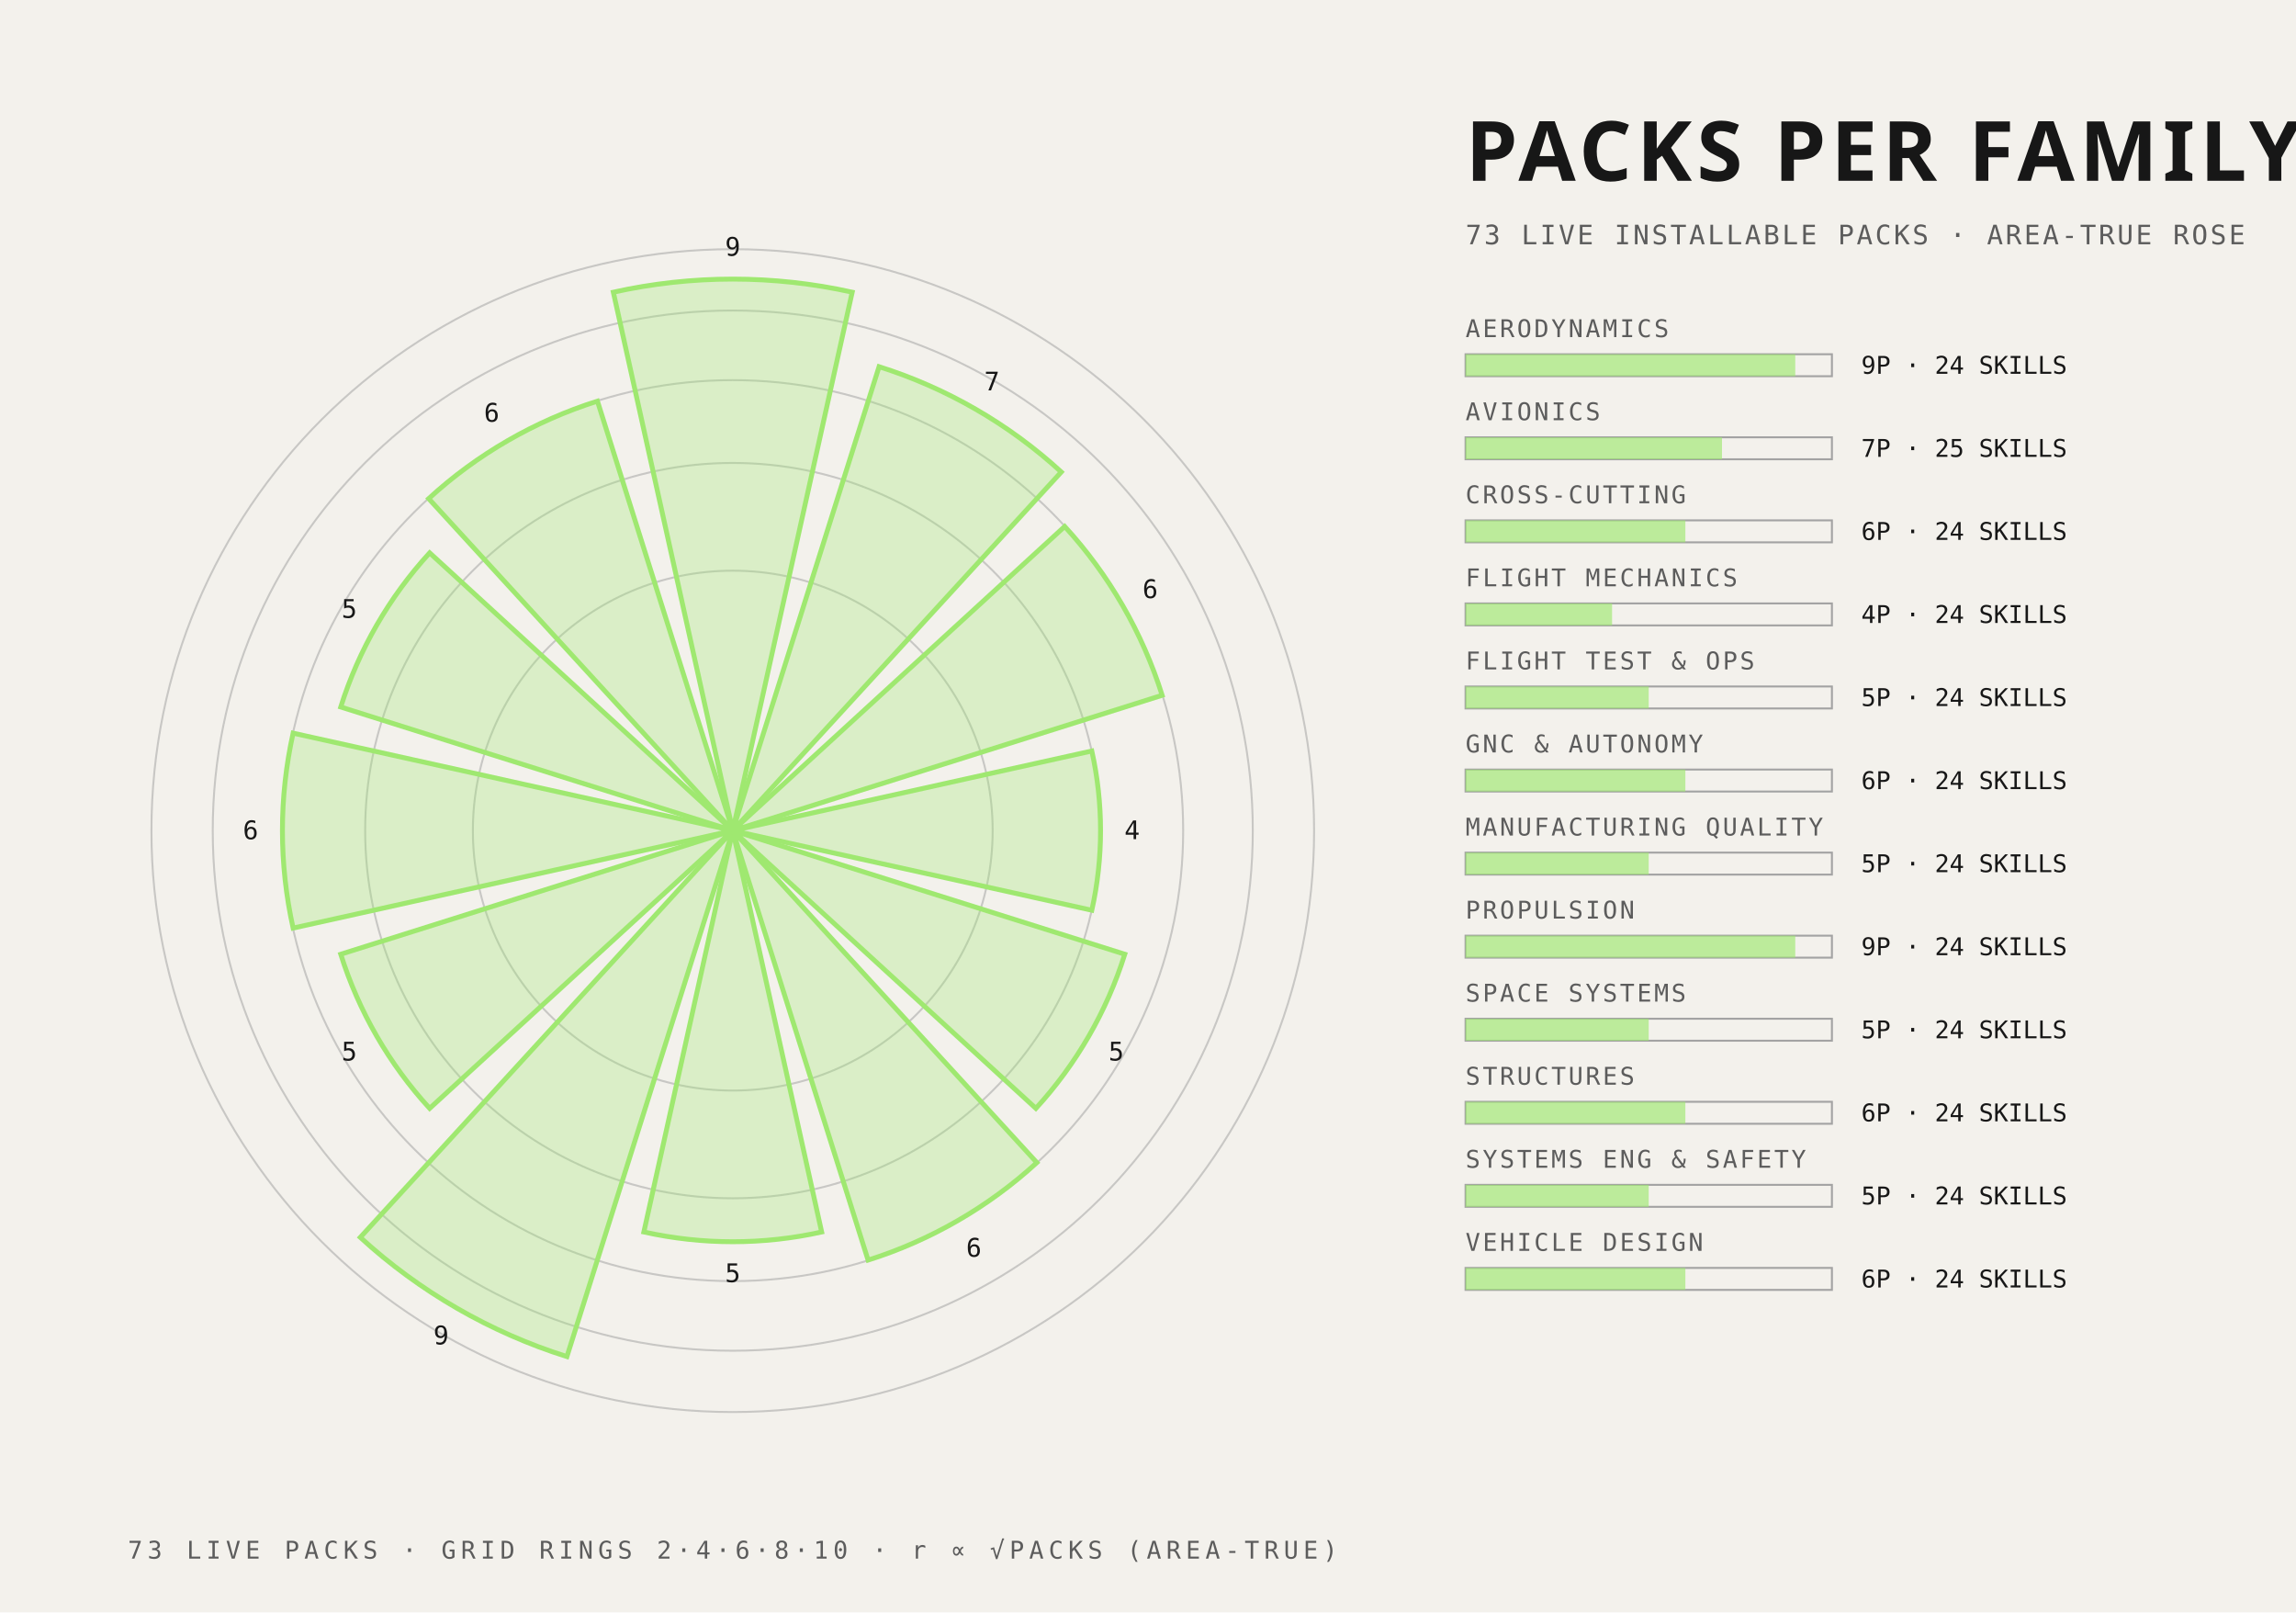
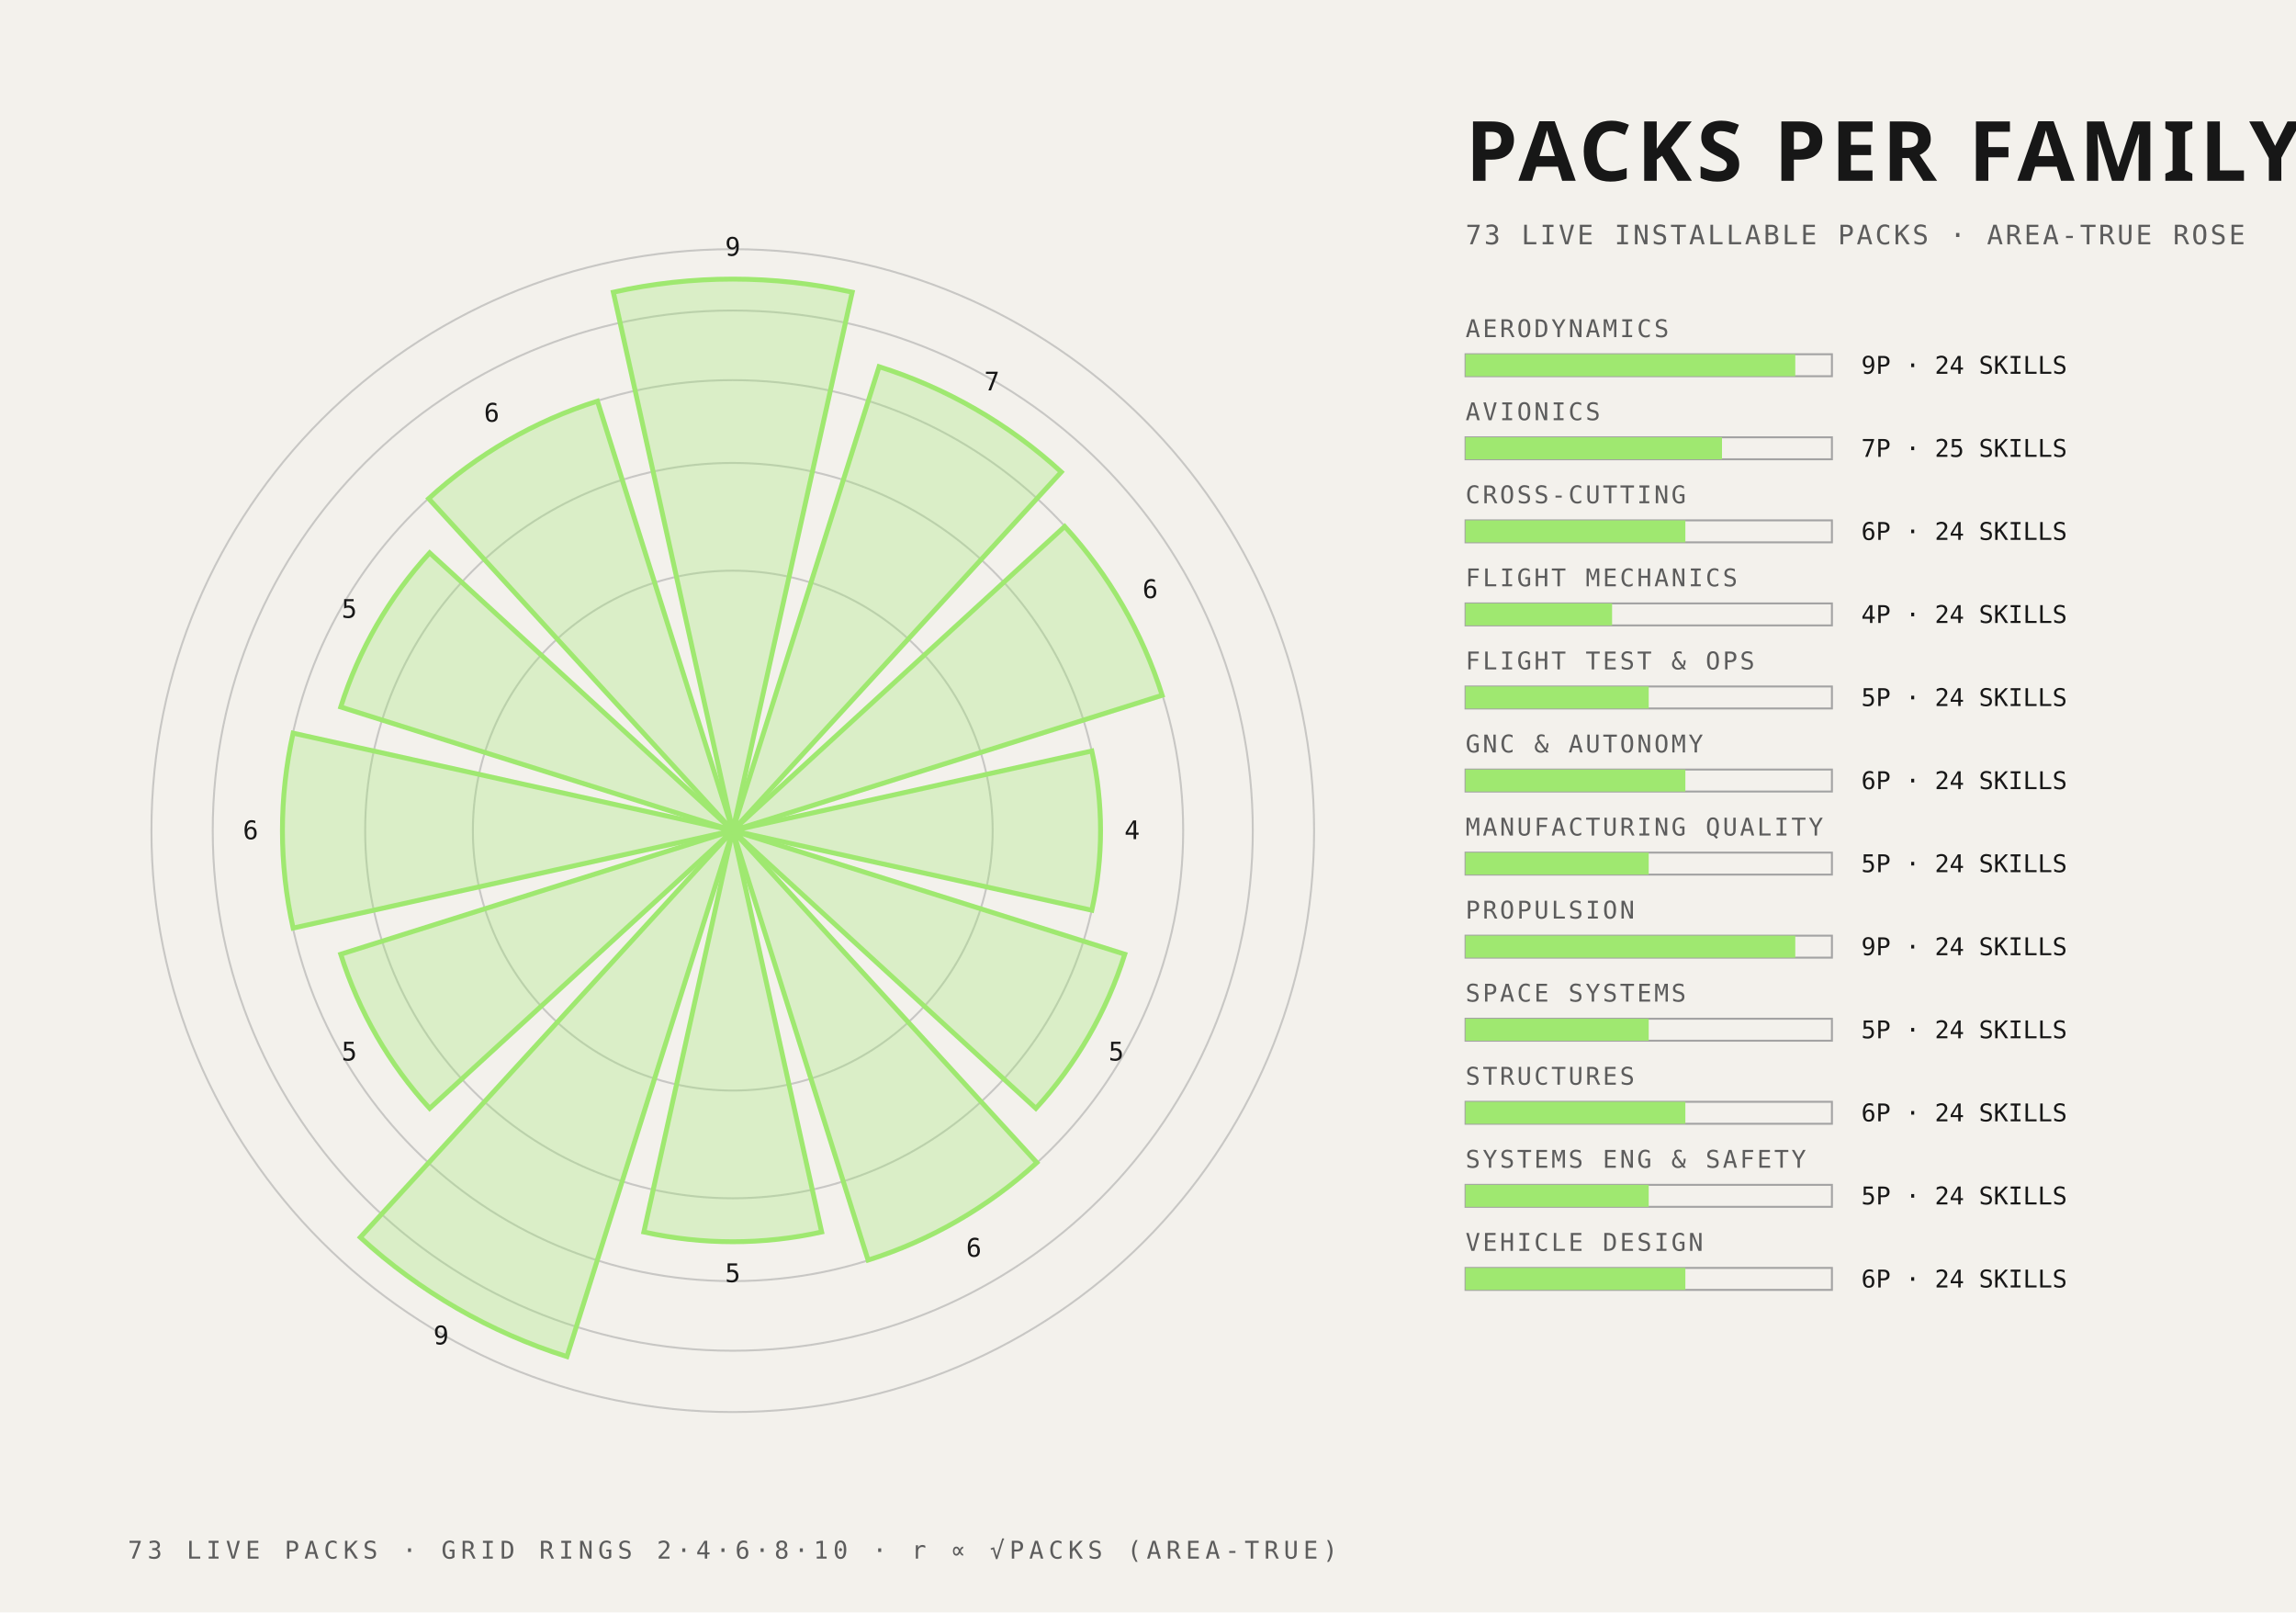
<svg xmlns="http://www.w3.org/2000/svg" width="940" height="660" viewBox="0 0 940 660">
  <style>
    .mono { font-family: "JetBrains Mono", "IBM Plex Mono", "Menlo", monospace; }
    .cond { font-family: "Barlow Condensed", "DIN Condensed", "Arial Narrow", sans-serif; font-weight: 700; text-transform: uppercase; }
+     .serif { font-family: "Instrument Serif", Georgia, serif; font-style: italic; }
  </style>
  <rect width="940" height="660" fill="#f3f1ec" />
  <circle cx="300" cy="340" r="106.4" fill="none" stroke="#a3a3a3" stroke-width="0.8" stroke-opacity="0.55" />
  <circle cx="300" cy="340" r="150.5" fill="none" stroke="#a3a3a3" stroke-width="0.8" stroke-opacity="0.55" />
  <circle cx="300" cy="340" r="184.4" fill="none" stroke="#a3a3a3" stroke-width="0.8" stroke-opacity="0.55" />
  <circle cx="300" cy="340" r="212.9" fill="none" stroke="#a3a3a3" stroke-width="0.8" stroke-opacity="0.55" />
  <circle cx="300" cy="340" r="238.0" fill="none" stroke="#a3a3a3" stroke-width="0.8" stroke-opacity="0.55" />
-   <path d="M 300 340 L 251.1 119.6 A 225.8 225.8 0 0 1 348.9 119.6 Z" fill="#9fe870" fill-opacity="0.3" stroke="#9fe870" stroke-width="2" />
+   <path d="M 300 340 L 251.1 119.6 A 225.8 225.8 0 0 1 348.9 119.6 Z" fill="#9fe870" fill-opacity="0.30" stroke="#9fe870" stroke-width="2" />
  <text class="mono" x="300.0" y="104.7" text-anchor="middle" font-size="10.5" fill="#171717">9</text>
-   <path d="M 300 340 L 359.9 150.1 A 199.1 199.1 0 0 1 434.5 193.2 Z" fill="#9fe870" fill-opacity="0.3" stroke="#9fe870" stroke-width="2" />
+   <path d="M 300 340 L 359.9 150.1 A 199.1 199.1 0 0 1 434.5 193.2 Z" fill="#9fe870" fill-opacity="0.30" stroke="#9fe870" stroke-width="2" />
  <text class="mono" x="406.1" y="159.8" text-anchor="middle" font-size="10.5" fill="#171717">7</text>
-   <path d="M 300 340 L 435.9 215.5 A 184.4 184.4 0 0 1 475.8 284.6 Z" fill="#9fe870" fill-opacity="0.3" stroke="#9fe870" stroke-width="2" />
+   <path d="M 300 340 L 435.9 215.5 A 184.4 184.4 0 0 1 475.8 284.6 Z" fill="#9fe870" fill-opacity="0.30" stroke="#9fe870" stroke-width="2" />
  <text class="mono" x="470.9" y="244.8" text-anchor="middle" font-size="10.5" fill="#171717">6</text>
-   <path d="M 300 340 L 447.0 307.4 A 150.5 150.5 0 0 1 447.0 372.6 Z" fill="#9fe870" fill-opacity="0.3" stroke="#9fe870" stroke-width="2" />
+   <path d="M 300 340 L 447.0 307.4 A 150.5 150.5 0 0 1 447.0 372.6 Z" fill="#9fe870" fill-opacity="0.30" stroke="#9fe870" stroke-width="2" />
  <text class="mono" x="463.5" y="343.5" text-anchor="middle" font-size="10.5" fill="#171717">4</text>
-   <path d="M 300 340 L 460.5 390.6 A 168.3 168.3 0 0 1 424.1 453.7 Z" fill="#9fe870" fill-opacity="0.3" stroke="#9fe870" stroke-width="2" />
+   <path d="M 300 340 L 460.5 390.6 A 168.3 168.3 0 0 1 424.1 453.7 Z" fill="#9fe870" fill-opacity="0.30" stroke="#9fe870" stroke-width="2" />
  <text class="mono" x="457.0" y="434.1" text-anchor="middle" font-size="10.5" fill="#171717">5</text>
-   <path d="M 300 340 L 424.5 475.9 A 184.4 184.4 0 0 1 355.4 515.8 Z" fill="#9fe870" fill-opacity="0.3" stroke="#9fe870" stroke-width="2" />
+   <path d="M 300 340 L 424.5 475.9 A 184.4 184.4 0 0 1 355.4 515.8 Z" fill="#9fe870" fill-opacity="0.30" stroke="#9fe870" stroke-width="2" />
  <text class="mono" x="398.7" y="514.4" text-anchor="middle" font-size="10.5" fill="#171717">6</text>
-   <path d="M 300 340 L 336.4 504.3 A 168.3 168.3 0 0 1 263.6 504.3 Z" fill="#9fe870" fill-opacity="0.3" stroke="#9fe870" stroke-width="2" />
+   <path d="M 300 340 L 336.4 504.3 A 168.3 168.3 0 0 1 263.6 504.3 Z" fill="#9fe870" fill-opacity="0.30" stroke="#9fe870" stroke-width="2" />
  <text class="mono" x="300.0" y="524.8" text-anchor="middle" font-size="10.5" fill="#171717">5</text>
-   <path d="M 300 340 L 232.1 555.3 A 225.8 225.8 0 0 1 147.5 506.5 Z" fill="#9fe870" fill-opacity="0.3" stroke="#9fe870" stroke-width="2" />
+   <path d="M 300 340 L 232.1 555.3 A 225.8 225.8 0 0 1 147.5 506.5 Z" fill="#9fe870" fill-opacity="0.30" stroke="#9fe870" stroke-width="2" />
  <text class="mono" x="180.6" y="550.3" text-anchor="middle" font-size="10.5" fill="#171717">9</text>
-   <path d="M 300 340 L 175.9 453.7 A 168.3 168.3 0 0 1 139.5 390.6 Z" fill="#9fe870" fill-opacity="0.3" stroke="#9fe870" stroke-width="2" />
+   <path d="M 300 340 L 175.9 453.7 A 168.3 168.3 0 0 1 139.5 390.6 Z" fill="#9fe870" fill-opacity="0.30" stroke="#9fe870" stroke-width="2" />
  <text class="mono" x="143.0" y="434.1" text-anchor="middle" font-size="10.5" fill="#171717">5</text>
-   <path d="M 300 340 L 120.0 379.9 A 184.4 184.4 0 0 1 120.0 300.1 Z" fill="#9fe870" fill-opacity="0.3" stroke="#9fe870" stroke-width="2" />
+   <path d="M 300 340 L 120.0 379.9 A 184.4 184.4 0 0 1 120.0 300.1 Z" fill="#9fe870" fill-opacity="0.30" stroke="#9fe870" stroke-width="2" />
  <text class="mono" x="102.6" y="343.5" text-anchor="middle" font-size="10.5" fill="#171717">6</text>
-   <path d="M 300 340 L 139.5 289.4 A 168.3 168.3 0 0 1 175.9 226.3 Z" fill="#9fe870" fill-opacity="0.3" stroke="#9fe870" stroke-width="2" />
+   <path d="M 300 340 L 139.5 289.4 A 168.3 168.3 0 0 1 175.9 226.3 Z" fill="#9fe870" fill-opacity="0.30" stroke="#9fe870" stroke-width="2" />
  <text class="mono" x="143.0" y="252.9" text-anchor="middle" font-size="10.5" fill="#171717">5</text>
-   <path d="M 300 340 L 175.5 204.1 A 184.4 184.4 0 0 1 244.6 164.2 Z" fill="#9fe870" fill-opacity="0.3" stroke="#9fe870" stroke-width="2" />
+   <path d="M 300 340 L 175.5 204.1 A 184.4 184.4 0 0 1 244.6 164.2 Z" fill="#9fe870" fill-opacity="0.30" stroke="#9fe870" stroke-width="2" />
  <text class="mono" x="201.3" y="172.6" text-anchor="middle" font-size="10.5" fill="#171717">6</text>
  <text class="cond" x="600.0" y="74.0" text-anchor="start" font-size="34" fill="#171717" letter-spacing="2">PACKS PER FAMILY</text>
  <text class="mono" x="600.0" y="100.0" text-anchor="start" font-size="11" fill="#5c5c5c" letter-spacing="1">73 LIVE INSTALLABLE PACKS · AREA-TRUE ROSE</text>
  <text class="mono" x="600.0" y="138.0" text-anchor="start" font-size="10" fill="#5c5c5c" letter-spacing="1">AERODYNAMICS</text>
  <rect x="600" y="145" width="150" height="9" fill="none" stroke="#a3a3a3" stroke-width="0.8" />
-   <rect x="600" y="145" width="135.0" height="9" fill="#9fe870" fill-opacity="0.65" />
+   <rect x="600" y="145" width="135.0" height="9" fill="#9fe870" />
  <text class="mono" x="762.0" y="153.0" text-anchor="start" font-size="10" fill="#171717">9P · 24 SKILLS</text>
  <text class="mono" x="600.0" y="172.0" text-anchor="start" font-size="10" fill="#5c5c5c" letter-spacing="1">AVIONICS</text>
  <rect x="600" y="179" width="150" height="9" fill="none" stroke="#a3a3a3" stroke-width="0.8" />
-   <rect x="600" y="179" width="105.0" height="9" fill="#9fe870" fill-opacity="0.65" />
+   <rect x="600" y="179" width="105.0" height="9" fill="#9fe870" />
  <text class="mono" x="762.0" y="187.0" text-anchor="start" font-size="10" fill="#171717">7P · 25 SKILLS</text>
  <text class="mono" x="600.0" y="206.0" text-anchor="start" font-size="10" fill="#5c5c5c" letter-spacing="1">CROSS-CUTTING</text>
  <rect x="600" y="213" width="150" height="9" fill="none" stroke="#a3a3a3" stroke-width="0.8" />
-   <rect x="600" y="213" width="90.0" height="9" fill="#9fe870" fill-opacity="0.65" />
+   <rect x="600" y="213" width="90.0" height="9" fill="#9fe870" />
  <text class="mono" x="762.0" y="221.0" text-anchor="start" font-size="10" fill="#171717">6P · 24 SKILLS</text>
  <text class="mono" x="600.0" y="240.0" text-anchor="start" font-size="10" fill="#5c5c5c" letter-spacing="1">FLIGHT MECHANICS</text>
  <rect x="600" y="247" width="150" height="9" fill="none" stroke="#a3a3a3" stroke-width="0.8" />
-   <rect x="600" y="247" width="60.0" height="9" fill="#9fe870" fill-opacity="0.65" />
+   <rect x="600" y="247" width="60.0" height="9" fill="#9fe870" />
  <text class="mono" x="762.0" y="255.0" text-anchor="start" font-size="10" fill="#171717">4P · 24 SKILLS</text>
  <text class="mono" x="600.0" y="274.0" text-anchor="start" font-size="10" fill="#5c5c5c" letter-spacing="1">FLIGHT TEST &amp; OPS</text>
  <rect x="600" y="281" width="150" height="9" fill="none" stroke="#a3a3a3" stroke-width="0.8" />
-   <rect x="600" y="281" width="75.0" height="9" fill="#9fe870" fill-opacity="0.65" />
+   <rect x="600" y="281" width="75.0" height="9" fill="#9fe870" />
  <text class="mono" x="762.0" y="289.0" text-anchor="start" font-size="10" fill="#171717">5P · 24 SKILLS</text>
  <text class="mono" x="600.0" y="308.0" text-anchor="start" font-size="10" fill="#5c5c5c" letter-spacing="1">GNC &amp; AUTONOMY</text>
  <rect x="600" y="315" width="150" height="9" fill="none" stroke="#a3a3a3" stroke-width="0.8" />
-   <rect x="600" y="315" width="90.0" height="9" fill="#9fe870" fill-opacity="0.65" />
+   <rect x="600" y="315" width="90.0" height="9" fill="#9fe870" />
  <text class="mono" x="762.0" y="323.0" text-anchor="start" font-size="10" fill="#171717">6P · 24 SKILLS</text>
  <text class="mono" x="600.0" y="342.0" text-anchor="start" font-size="10" fill="#5c5c5c" letter-spacing="1">MANUFACTURING QUALITY</text>
  <rect x="600" y="349" width="150" height="9" fill="none" stroke="#a3a3a3" stroke-width="0.8" />
-   <rect x="600" y="349" width="75.0" height="9" fill="#9fe870" fill-opacity="0.65" />
+   <rect x="600" y="349" width="75.0" height="9" fill="#9fe870" />
  <text class="mono" x="762.0" y="357.0" text-anchor="start" font-size="10" fill="#171717">5P · 24 SKILLS</text>
  <text class="mono" x="600.0" y="376.0" text-anchor="start" font-size="10" fill="#5c5c5c" letter-spacing="1">PROPULSION</text>
  <rect x="600" y="383" width="150" height="9" fill="none" stroke="#a3a3a3" stroke-width="0.8" />
-   <rect x="600" y="383" width="135.0" height="9" fill="#9fe870" fill-opacity="0.65" />
+   <rect x="600" y="383" width="135.0" height="9" fill="#9fe870" />
  <text class="mono" x="762.0" y="391.0" text-anchor="start" font-size="10" fill="#171717">9P · 24 SKILLS</text>
  <text class="mono" x="600.0" y="410.0" text-anchor="start" font-size="10" fill="#5c5c5c" letter-spacing="1">SPACE SYSTEMS</text>
  <rect x="600" y="417" width="150" height="9" fill="none" stroke="#a3a3a3" stroke-width="0.8" />
-   <rect x="600" y="417" width="75.0" height="9" fill="#9fe870" fill-opacity="0.65" />
+   <rect x="600" y="417" width="75.0" height="9" fill="#9fe870" />
  <text class="mono" x="762.0" y="425.0" text-anchor="start" font-size="10" fill="#171717">5P · 24 SKILLS</text>
  <text class="mono" x="600.0" y="444.0" text-anchor="start" font-size="10" fill="#5c5c5c" letter-spacing="1">STRUCTURES</text>
  <rect x="600" y="451" width="150" height="9" fill="none" stroke="#a3a3a3" stroke-width="0.8" />
-   <rect x="600" y="451" width="90.0" height="9" fill="#9fe870" fill-opacity="0.65" />
+   <rect x="600" y="451" width="90.0" height="9" fill="#9fe870" />
  <text class="mono" x="762.0" y="459.0" text-anchor="start" font-size="10" fill="#171717">6P · 24 SKILLS</text>
  <text class="mono" x="600.0" y="478.0" text-anchor="start" font-size="10" fill="#5c5c5c" letter-spacing="1">SYSTEMS ENG &amp; SAFETY</text>
  <rect x="600" y="485" width="150" height="9" fill="none" stroke="#a3a3a3" stroke-width="0.8" />
-   <rect x="600" y="485" width="75.0" height="9" fill="#9fe870" fill-opacity="0.65" />
+   <rect x="600" y="485" width="75.0" height="9" fill="#9fe870" />
  <text class="mono" x="762.0" y="493.0" text-anchor="start" font-size="10" fill="#171717">5P · 24 SKILLS</text>
  <text class="mono" x="600.0" y="512.0" text-anchor="start" font-size="10" fill="#5c5c5c" letter-spacing="1">VEHICLE DESIGN</text>
  <rect x="600" y="519" width="150" height="9" fill="none" stroke="#a3a3a3" stroke-width="0.8" />
-   <rect x="600" y="519" width="90.0" height="9" fill="#9fe870" fill-opacity="0.65" />
+   <rect x="600" y="519" width="90.0" height="9" fill="#9fe870" />
  <text class="mono" x="762.0" y="527.0" text-anchor="start" font-size="10" fill="#171717">6P · 24 SKILLS</text>
  <text class="mono" x="300.0" y="638.0" text-anchor="middle" font-size="10" fill="#5c5c5c" letter-spacing="2">73 LIVE PACKS · GRID RINGS 2·4·6·8·10 · r ∝ √PACKS (AREA-TRUE)</text>
</svg>
